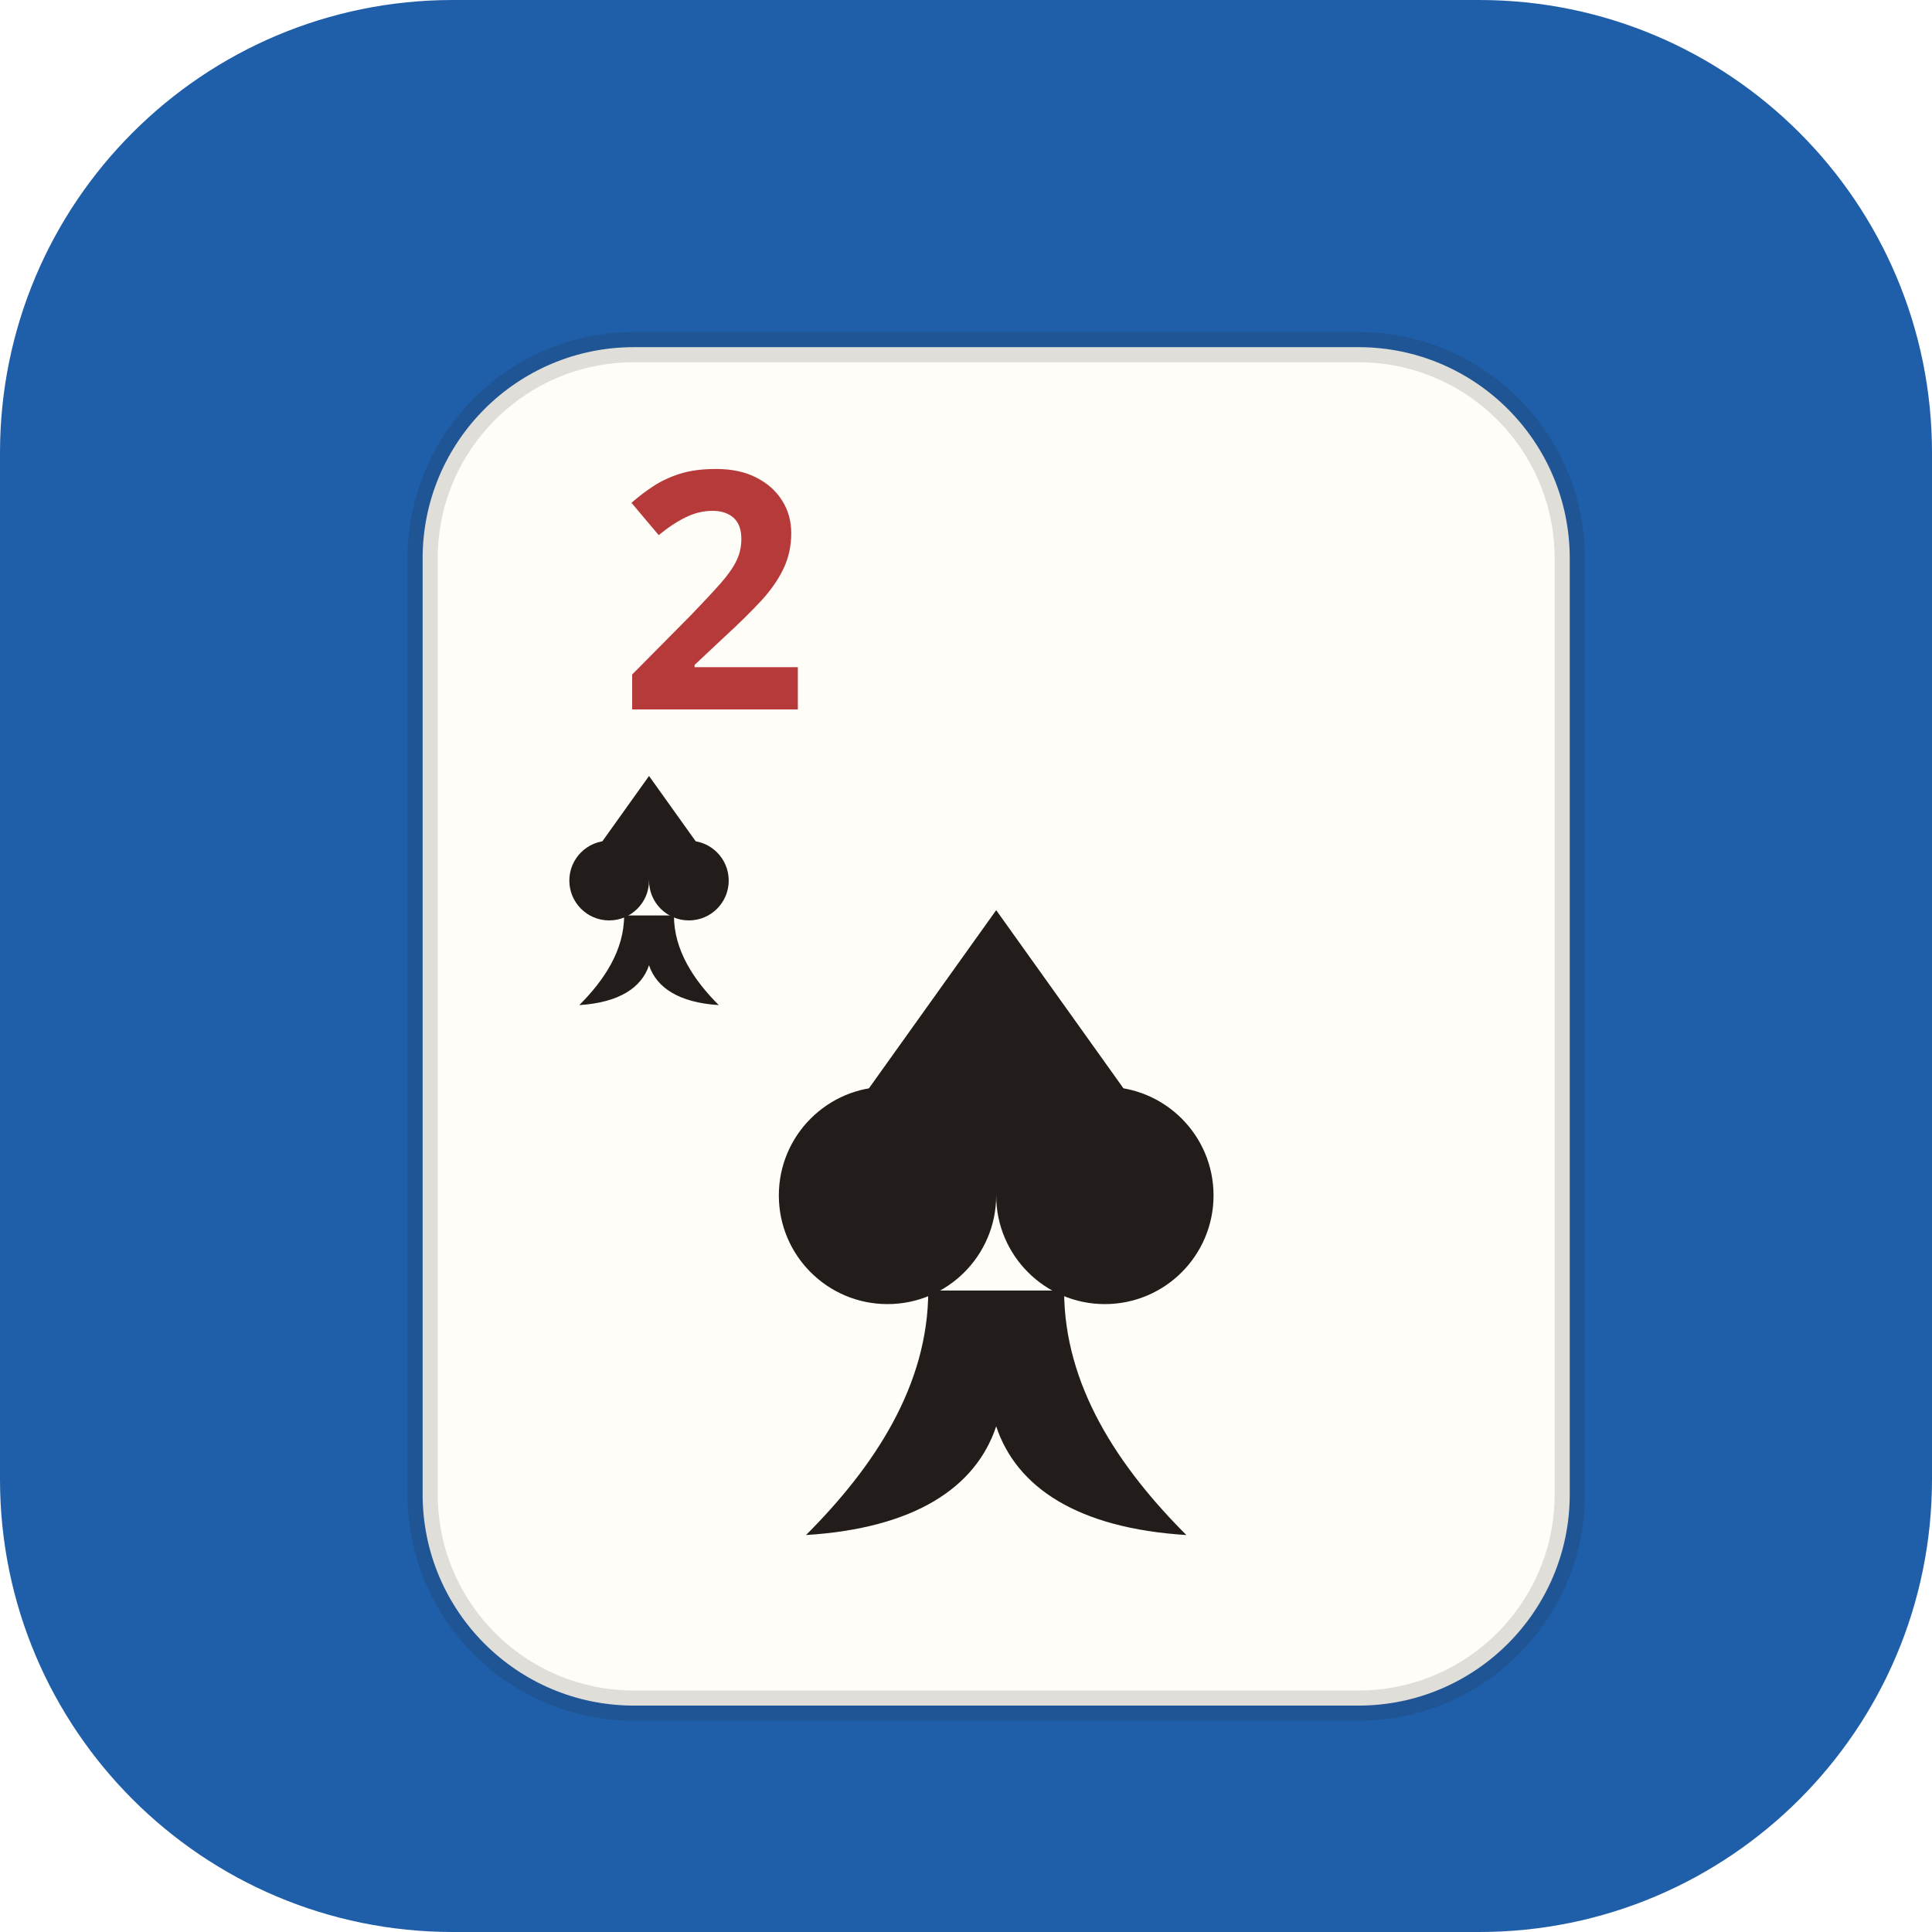
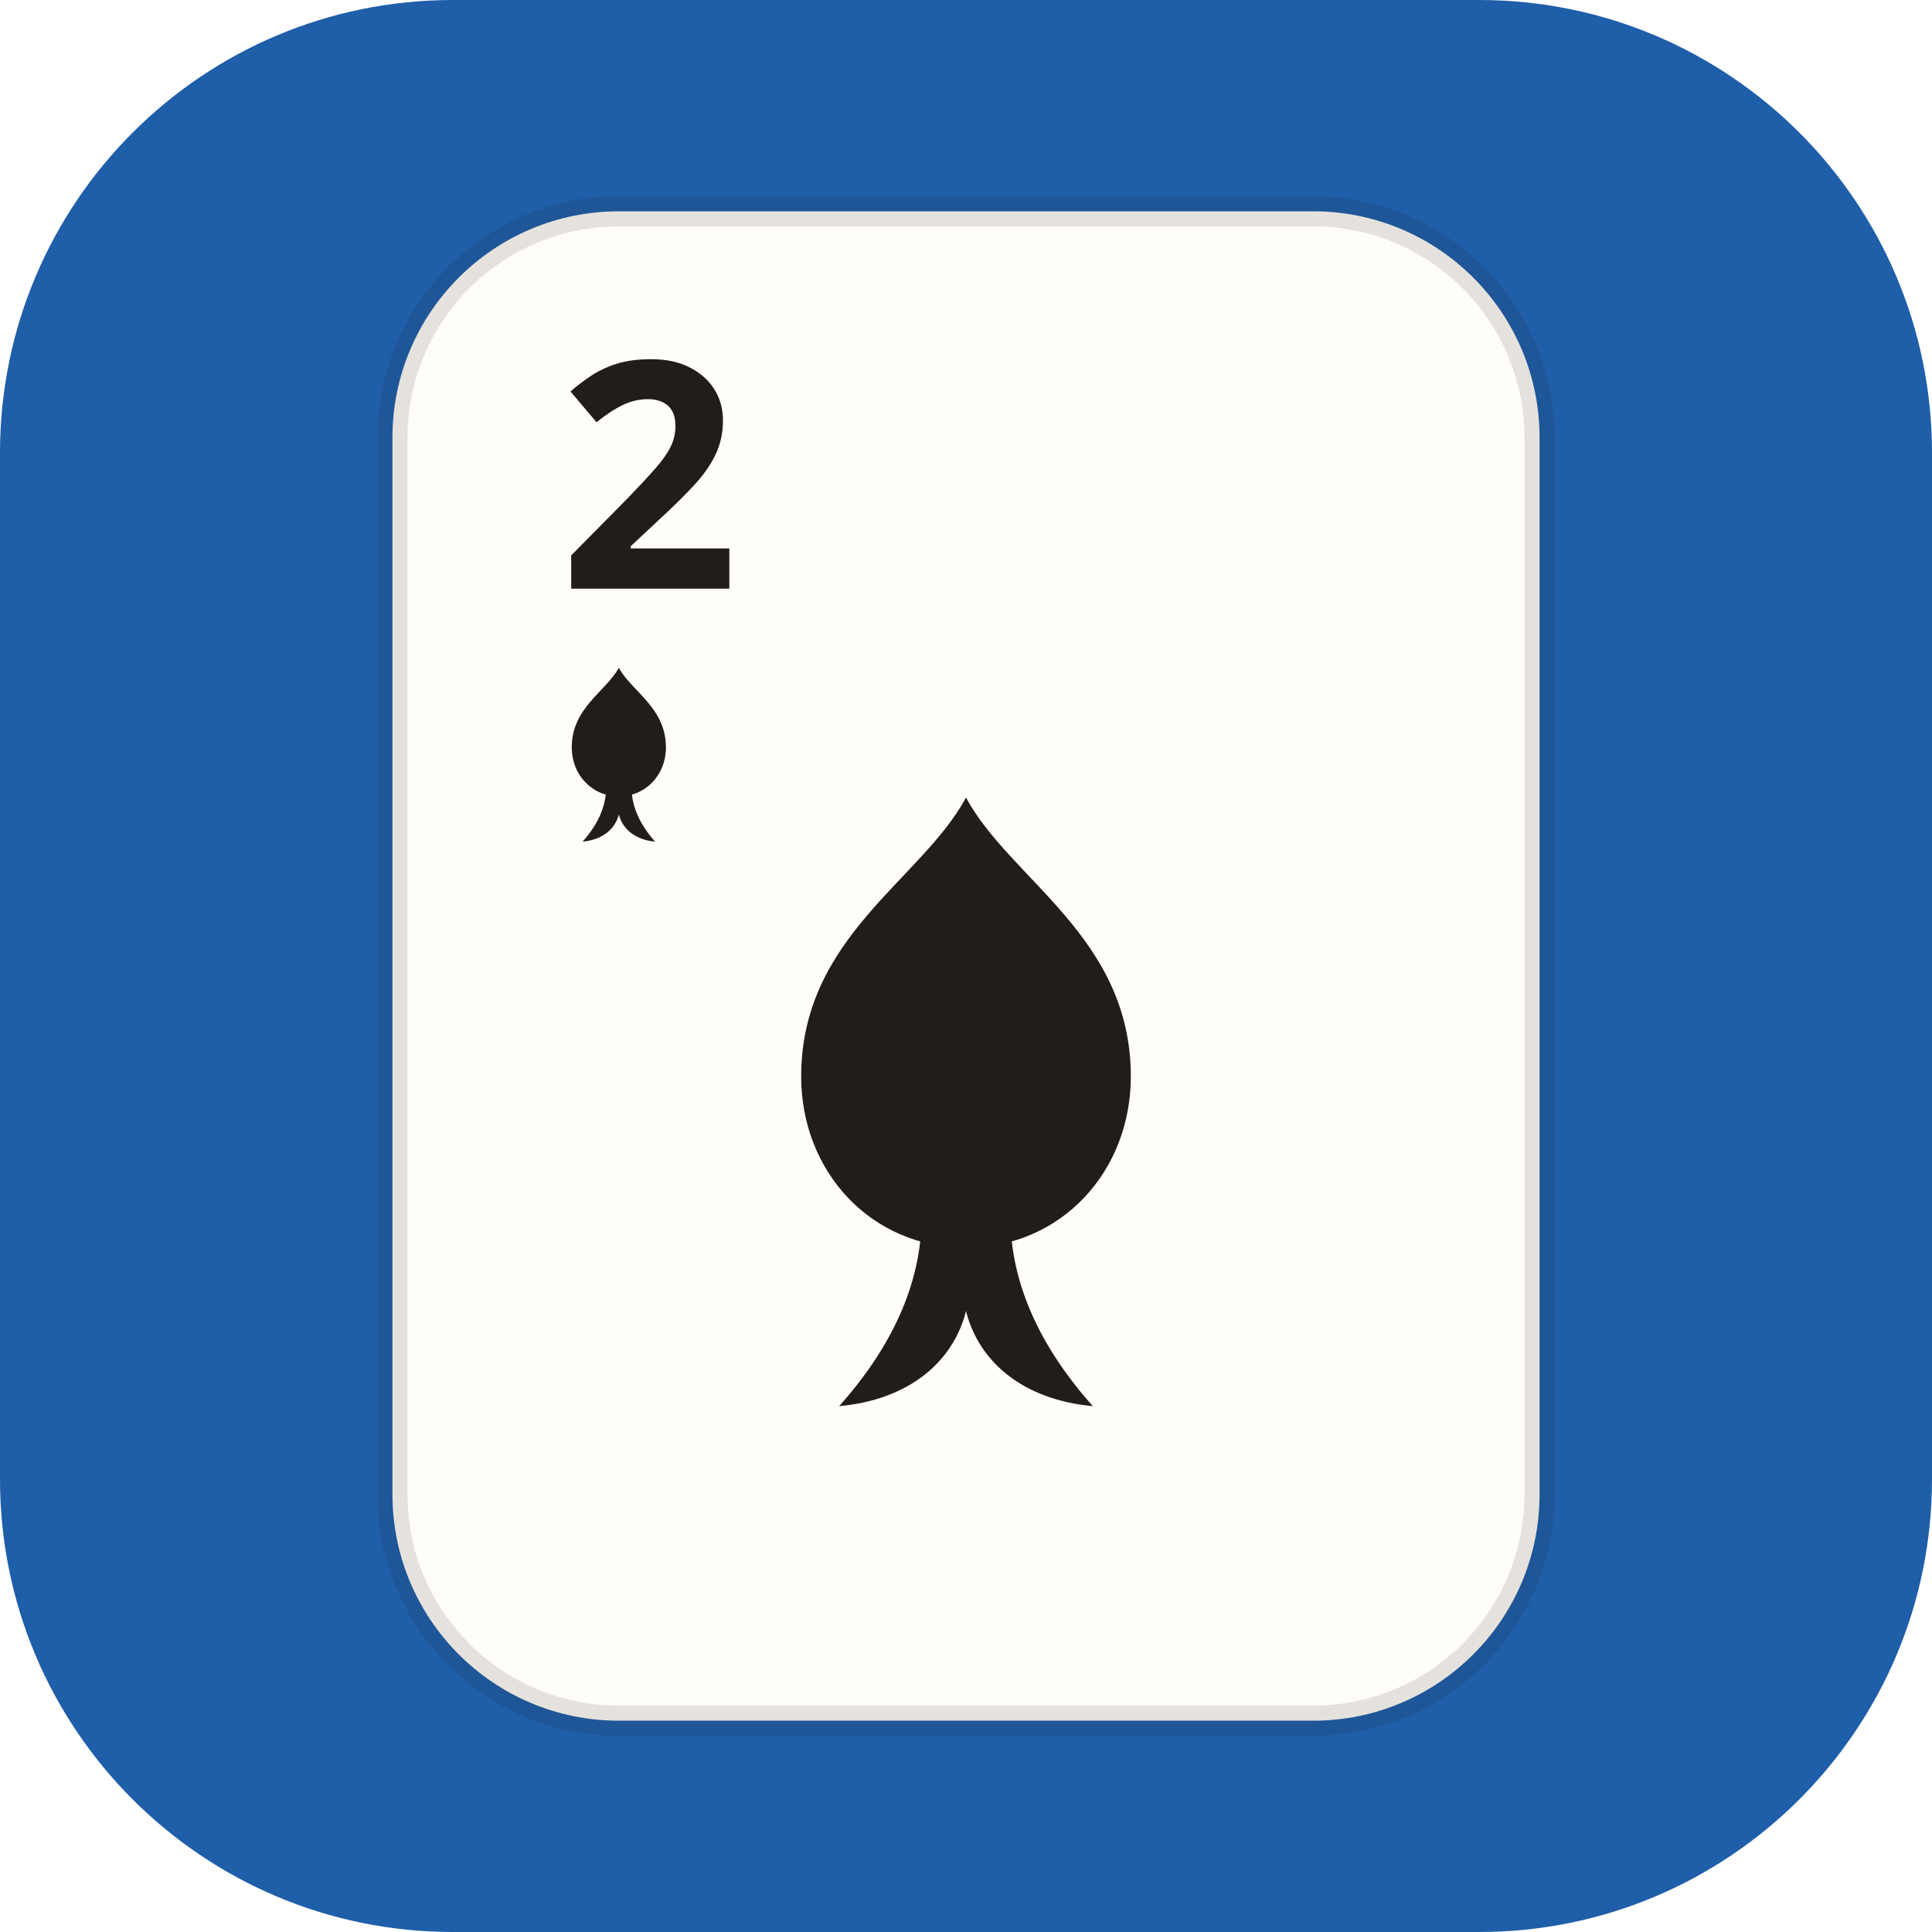
<svg xmlns="http://www.w3.org/2000/svg" viewBox="0 0 256 256">
  <rect width="256" height="256" rx="60" fill="#1f5ea8" />
  <defs>
    <g id="spade-shape" fill="#221d1a">
-       <circle cx="-16" cy="-4" r="16" />
-       <circle cx="16" cy="-4" r="16" />
-       <path d="M0 -46 L-30 -4 H30 Z" />
-       <path d="M-10 10 C-10 24 -18 36 -28 46 C-12 45 -3 39 0 30 C3 39 12 45 28 46 C18 36 10 24 10 10 Z" />
+       <path d="M0 -48 C-7 -35 -26 -26 -26 -4 C-26 11 -15 23 0 23 C15 23 26 11 26 -4 C26 -26 7 -35 0 -48 Z" />
+       <path d="M-7 18 C-7 29 -12 39 -20 48 C-9 47 -2 41 0 33 C2 41 9 47 20 48 C12 39 7 29 7 18 Z" />
    </g>
  </defs>
-   <g transform="translate(48 34)">
-     <rect x="8" y="12" width="152" height="180" rx="28" fill="#fffdf8" />
-     <rect x="8" y="12" width="152" height="180" rx="28" fill="none" stroke="rgba(34,29,26,0.14)" stroke-width="4" />
-     <text x="34" y="60" font-family="Trebuchet MS, 'Segoe UI', sans-serif" font-size="44" font-weight="800" fill="#b63a3a">2</text>
-     <use href="#spade-shape" transform="translate(38 84) scale(0.33)" />
-     <use href="#spade-shape" transform="translate(84 128) scale(0.9)" />
+   <g transform="translate(52 28)">
+     <rect x="0" y="0" width="152" height="200" rx="30" fill="#fffdf8" />
+     <rect x="0" y="0" width="152" height="200" rx="30" fill="none" stroke="rgba(34,29,26,0.12)" stroke-width="4" />
+     <text x="22" y="50" font-family="Trebuchet MS, 'Segoe UI', sans-serif" font-size="42" font-weight="800" fill="#221d1a">2</text>
+     <use href="#spade-shape" transform="translate(30 72) scale(0.24)" />
+     <use href="#spade-shape" transform="translate(76 118) scale(0.84)" />
  </g>
</svg>
